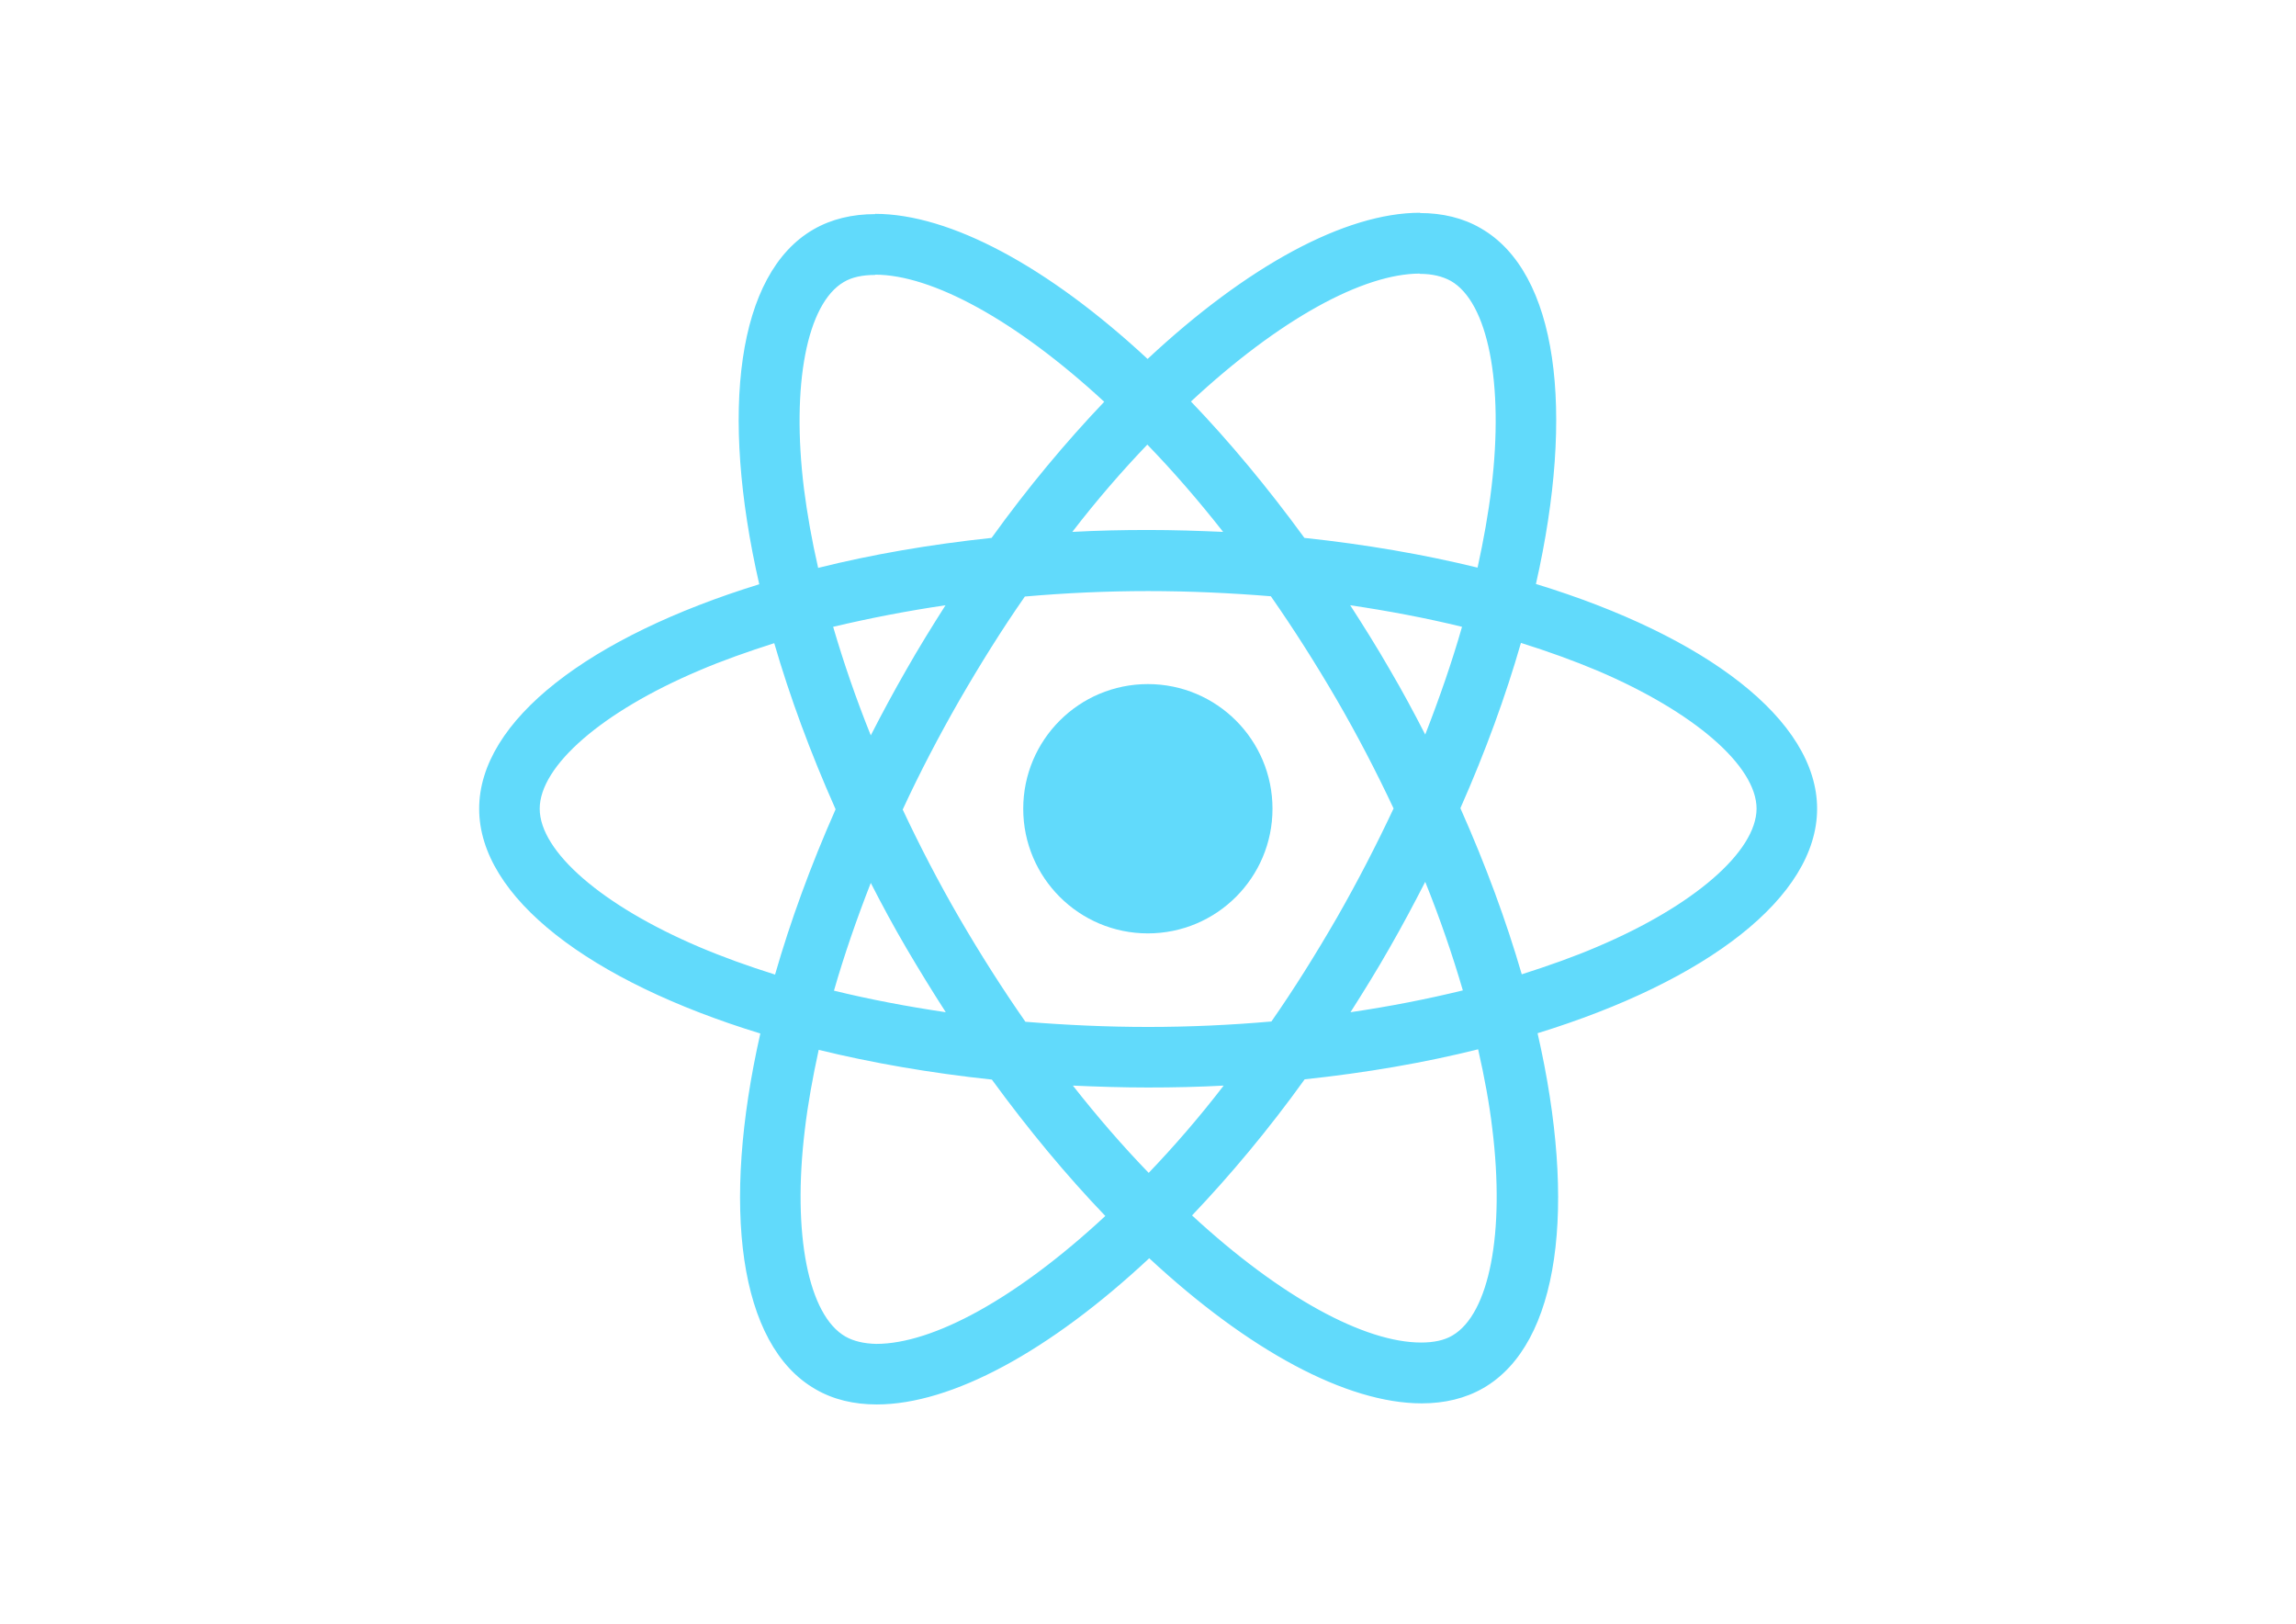
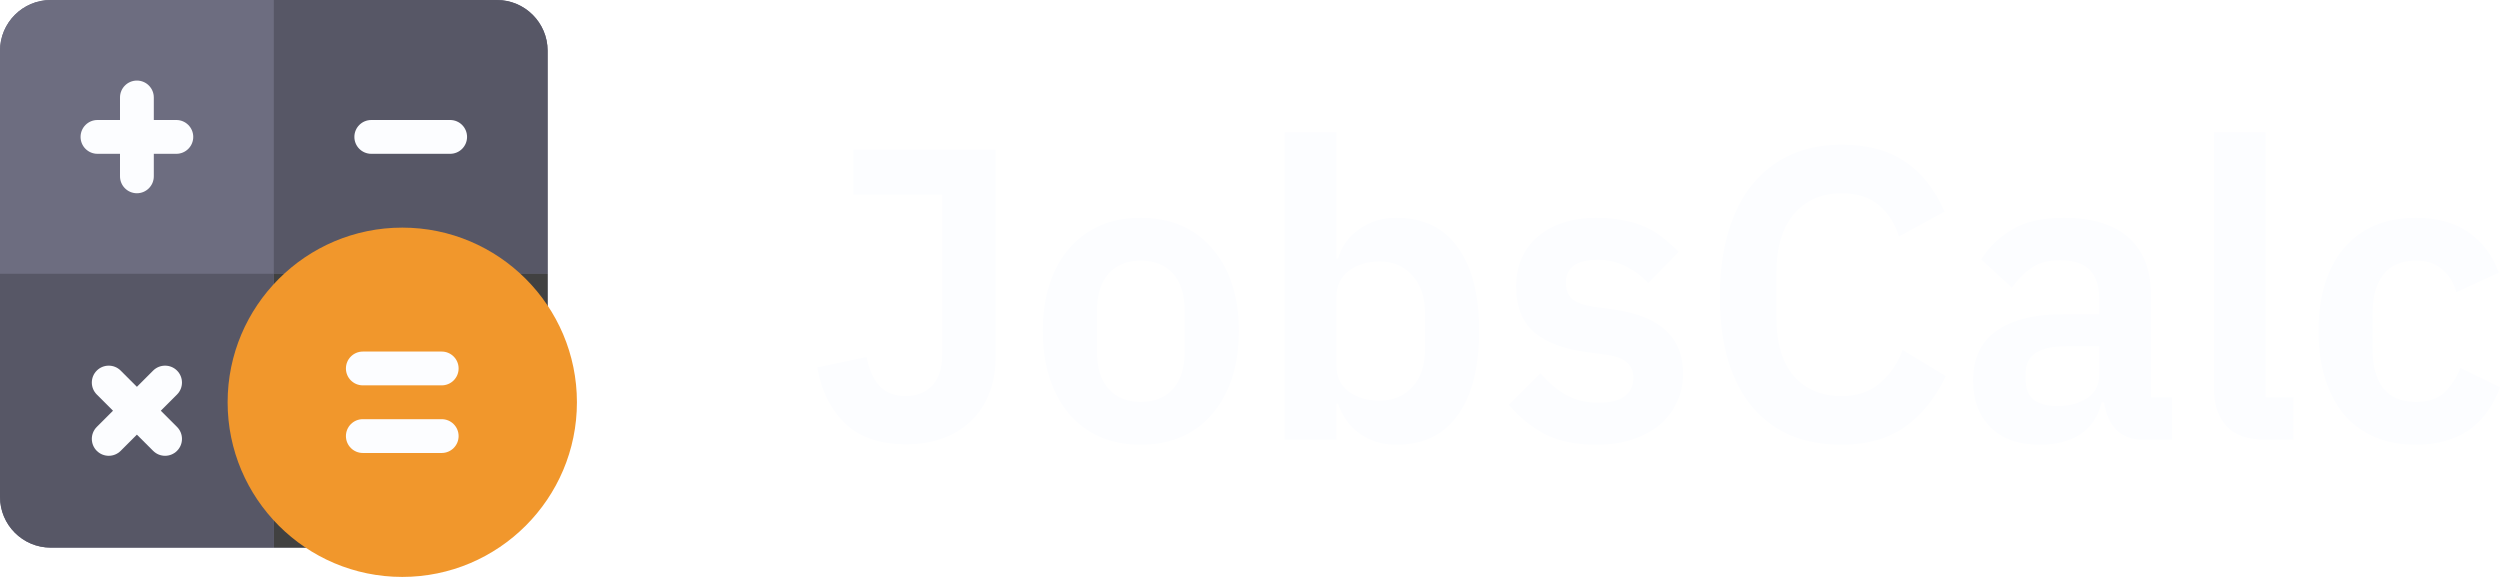
- <svg xmlns="http://www.w3.org/2000/svg" viewBox="0 0 841.9 595.3">
-   <g fill="#61DAFB">
-     <path d="M666.3 296.5c0-32.5-40.7-63.3-103.1-82.4 14.4-63.6 8-114.2-20.2-130.4-6.5-3.8-14.1-5.6-22.4-5.6v22.3c4.6 0 8.3.9 11.4 2.6 13.6 7.8 19.5 37.5 14.9 75.7-1.1 9.4-2.9 19.3-5.1 29.4-19.6-4.8-41-8.5-63.5-10.9-13.5-18.5-27.5-35.3-41.6-50 32.6-30.3 63.2-46.9 84-46.9V78c-27.5 0-63.5 19.6-99.9 53.6-36.4-33.8-72.4-53.2-99.9-53.2v22.3c20.7 0 51.4 16.5 84 46.6-14 14.7-28 31.4-41.3 49.9-22.6 2.4-44 6.1-63.6 11-2.3-10-4-19.7-5.2-29-4.7-38.2 1.1-67.9 14.6-75.8 3-1.8 6.9-2.6 11.5-2.6V78.5c-8.4 0-16 1.8-22.6 5.6-28.1 16.2-34.4 66.7-19.9 130.1-62.2 19.2-102.7 49.9-102.7 82.3 0 32.5 40.7 63.3 103.1 82.4-14.4 63.6-8 114.2 20.2 130.4 6.5 3.8 14.1 5.6 22.5 5.6 27.5 0 63.5-19.6 99.9-53.6 36.4 33.8 72.4 53.2 99.9 53.2 8.4 0 16-1.8 22.6-5.6 28.1-16.2 34.4-66.7 19.9-130.1 62-19.1 102.5-49.9 102.5-82.3zm-130.2-66.7c-3.7 12.9-8.3 26.2-13.5 39.5-4.1-8-8.4-16-13.1-24-4.6-8-9.5-15.8-14.4-23.4 14.2 2.1 27.9 4.7 41 7.9zm-45.8 106.5c-7.8 13.5-15.8 26.3-24.1 38.2-14.9 1.3-30 2-45.2 2-15.1 0-30.2-.7-45-1.9-8.3-11.9-16.4-24.6-24.2-38-7.6-13.1-14.5-26.4-20.8-39.8 6.2-13.4 13.2-26.8 20.7-39.9 7.8-13.5 15.8-26.3 24.1-38.2 14.9-1.3 30-2 45.2-2 15.1 0 30.2.7 45 1.9 8.3 11.9 16.4 24.6 24.2 38 7.6 13.1 14.5 26.4 20.8 39.8-6.3 13.4-13.2 26.8-20.7 39.9zm32.3-13c5.4 13.4 10 26.8 13.8 39.8-13.1 3.2-26.9 5.9-41.2 8 4.9-7.7 9.8-15.6 14.4-23.7 4.6-8 8.9-16.1 13-24.1zM421.2 430c-9.3-9.6-18.6-20.3-27.8-32 9 .4 18.2.7 27.5.7 9.4 0 18.7-.2 27.8-.7-9 11.7-18.3 22.4-27.5 32zm-74.4-58.9c-14.2-2.1-27.9-4.7-41-7.9 3.7-12.9 8.3-26.2 13.5-39.5 4.1 8 8.4 16 13.1 24 4.7 8 9.5 15.8 14.4 23.4zM420.7 163c9.3 9.6 18.6 20.3 27.8 32-9-.4-18.2-.7-27.5-.7-9.4 0-18.7.2-27.8.7 9-11.7 18.3-22.4 27.5-32zm-74 58.9c-4.9 7.7-9.8 15.6-14.4 23.7-4.6 8-8.9 16-13 24-5.4-13.4-10-26.8-13.8-39.8 13.1-3.1 26.9-5.8 41.2-7.9zm-90.5 125.2c-35.4-15.1-58.3-34.9-58.3-50.6 0-15.7 22.9-35.6 58.3-50.6 8.6-3.7 18-7 27.7-10.1 5.7 19.6 13.2 40 22.5 60.9-9.2 20.8-16.6 41.1-22.2 60.6-9.9-3.1-19.3-6.5-28-10.2zM310 490c-13.6-7.8-19.5-37.5-14.9-75.7 1.1-9.4 2.9-19.3 5.1-29.4 19.6 4.8 41 8.5 63.5 10.9 13.5 18.5 27.5 35.3 41.6 50-32.6 30.3-63.2 46.9-84 46.9-4.5-.1-8.3-1-11.3-2.7zm237.2-76.2c4.7 38.2-1.1 67.9-14.6 75.8-3 1.8-6.9 2.6-11.5 2.6-20.7 0-51.4-16.5-84-46.6 14-14.7 28-31.4 41.3-49.9 22.6-2.4 44-6.1 63.6-11 2.3 10.1 4.1 19.8 5.2 29.1zm38.5-66.7c-8.6 3.7-18 7-27.7 10.1-5.7-19.6-13.2-40-22.5-60.9 9.2-20.8 16.6-41.1 22.2-60.6 9.9 3.1 19.3 6.5 28.1 10.2 35.4 15.1 58.3 34.9 58.3 50.6-.1 15.7-23 35.6-58.4 50.6zM320.8 78.4z" />
-     <circle cx="420.9" cy="296.5" r="45.7" />
-     <path d="M520.5 78.1z" />
-   </g>
+ <svg xmlns="http://www.w3.org/2000/svg" width="208" height="48" viewBox="0 0 208 48" fill="none">
+   <path d="M82.83 12.452V29.808C82.83 30.892 82.651 31.872 82.292 32.747C81.956 33.623 81.463 34.372 80.812 34.995C80.185 35.617 79.411 36.101 78.492 36.447C77.573 36.793 76.542 36.965 75.398 36.965C73.224 36.965 71.531 36.389 70.32 35.237C69.11 34.061 68.336 32.505 68 30.569L72.103 29.705C72.304 30.742 72.663 31.549 73.179 32.125C73.717 32.678 74.445 32.955 75.365 32.955C76.239 32.955 76.956 32.678 77.517 32.125C78.1 31.549 78.391 30.673 78.391 29.497V16.186H70.993V12.452H82.83Z" fill="#FCFDFF" />
+   <path d="M94.9 37C93.644 37 92.512 36.781 91.504 36.343C90.517 35.905 89.665 35.271 88.948 34.441C88.253 33.612 87.715 32.621 87.334 31.468C86.953 30.293 86.762 28.979 86.762 27.527C86.762 26.075 86.953 24.772 87.334 23.62C87.715 22.467 88.253 21.488 88.948 20.681C89.665 19.851 90.517 19.217 91.504 18.779C92.512 18.341 93.644 18.122 94.9 18.122C96.155 18.122 97.287 18.341 98.296 18.779C99.305 19.217 100.157 19.851 100.852 20.681C101.57 21.488 102.119 22.467 102.5 23.62C102.881 24.772 103.072 26.075 103.072 27.527C103.072 28.979 102.881 30.293 102.5 31.468C102.119 32.621 101.57 33.612 100.852 34.441C100.157 35.271 99.305 35.905 98.296 36.343C97.287 36.781 96.155 37 94.9 37ZM94.9 33.439C96.043 33.439 96.94 33.082 97.59 32.367C98.24 31.652 98.565 30.604 98.565 29.221V25.867C98.565 24.507 98.24 23.47 97.59 22.755C96.94 22.041 96.043 21.683 94.9 21.683C93.779 21.683 92.894 22.041 92.243 22.755C91.593 23.47 91.268 24.507 91.268 25.867V29.221C91.268 30.604 91.593 31.652 92.243 32.367C92.894 33.082 93.779 33.439 94.9 33.439Z" fill="#FCFDFF" />
+   <path d="M106.888 11H111.192V21.511H111.327C111.64 20.473 112.234 19.655 113.109 19.056C113.983 18.433 115.003 18.122 116.169 18.122C118.411 18.122 120.115 18.941 121.28 20.577C122.469 22.191 123.063 24.507 123.063 27.527C123.063 30.569 122.469 32.909 121.28 34.545C120.115 36.182 118.411 37 116.169 37C115.003 37 113.983 36.689 113.109 36.066C112.257 35.444 111.663 34.614 111.327 33.577H111.192V36.585H106.888V11ZM114.79 33.335C115.911 33.335 116.819 32.955 117.514 32.194C118.209 31.433 118.557 30.408 118.557 29.117V26.005C118.557 24.715 118.209 23.689 117.514 22.928C116.819 22.145 115.911 21.753 114.79 21.753C113.759 21.753 112.896 22.018 112.201 22.548C111.528 23.078 111.192 23.781 111.192 24.657V30.396C111.192 31.341 111.528 32.067 112.201 32.575C112.896 33.082 113.759 33.335 114.79 33.335Z" fill="#FCFDFF" />
+   <path d="M132.802 37C131.12 37 129.708 36.712 128.565 36.136C127.421 35.536 126.412 34.718 125.538 33.681L128.161 31.053C128.811 31.814 129.517 32.413 130.28 32.851C131.064 33.289 131.961 33.508 132.97 33.508C134.001 33.508 134.741 33.324 135.189 32.955C135.66 32.586 135.896 32.079 135.896 31.433C135.896 30.903 135.727 30.488 135.391 30.189C135.077 29.866 134.528 29.647 133.743 29.532L131.995 29.29C130.089 29.036 128.632 28.483 127.623 27.63C126.637 26.754 126.143 25.487 126.143 23.827C126.143 22.951 126.3 22.168 126.614 21.476C126.928 20.762 127.376 20.162 127.959 19.678C128.542 19.171 129.237 18.791 130.044 18.537C130.874 18.261 131.793 18.122 132.802 18.122C133.654 18.122 134.405 18.192 135.055 18.33C135.727 18.445 136.333 18.629 136.871 18.883C137.409 19.113 137.902 19.413 138.35 19.782C138.799 20.128 139.236 20.52 139.662 20.957L137.14 23.55C136.624 22.997 136.008 22.536 135.29 22.168C134.573 21.799 133.788 21.614 132.936 21.614C131.995 21.614 131.311 21.787 130.885 22.133C130.481 22.479 130.28 22.928 130.28 23.481C130.28 24.081 130.448 24.542 130.784 24.864C131.143 25.164 131.737 25.383 132.566 25.521L134.349 25.763C138.137 26.317 140.032 28.091 140.032 31.088C140.032 31.964 139.853 32.77 139.494 33.508C139.158 34.222 138.676 34.845 138.048 35.375C137.42 35.882 136.658 36.285 135.761 36.585C134.887 36.862 133.9 37 132.802 37Z" fill="#FCFDFF" />
+   <path d="M153.215 37C151.668 37 150.267 36.746 149.011 36.239C147.778 35.709 146.713 34.925 145.817 33.888C144.942 32.851 144.27 31.572 143.799 30.05C143.328 28.506 143.093 26.72 143.093 24.692C143.093 22.663 143.328 20.865 143.799 19.298C144.27 17.707 144.942 16.382 145.817 15.322C146.713 14.239 147.778 13.42 149.011 12.867C150.267 12.314 151.668 12.037 153.215 12.037C155.322 12.037 157.071 12.498 158.461 13.42C159.851 14.342 160.961 15.737 161.79 17.604L157.99 19.678C157.654 18.595 157.105 17.73 156.342 17.085C155.58 16.417 154.538 16.082 153.215 16.082C151.556 16.082 150.233 16.659 149.247 17.811C148.283 18.964 147.801 20.577 147.801 22.652V26.455C147.801 28.552 148.283 30.166 149.247 31.295C150.233 32.402 151.556 32.955 153.215 32.955C154.538 32.955 155.614 32.586 156.443 31.848C157.295 31.111 157.912 30.2 158.293 29.117L161.891 31.295C161.039 33.093 159.907 34.499 158.495 35.513C157.082 36.504 155.322 37 153.215 37Z" fill="#FCFDFF" />
+   <path d="M178.322 36.585C177.38 36.585 176.629 36.309 176.069 35.755C175.531 35.179 175.194 34.418 175.06 33.473H174.858C174.567 34.649 173.973 35.536 173.076 36.136C172.179 36.712 171.069 37 169.747 37C167.953 37 166.574 36.516 165.61 35.548C164.646 34.58 164.164 33.289 164.164 31.675C164.164 29.808 164.814 28.425 166.115 27.527C167.415 26.605 169.265 26.144 171.663 26.144H174.656V24.83C174.656 23.816 174.399 23.032 173.883 22.479C173.367 21.925 172.538 21.649 171.394 21.649C170.386 21.649 169.567 21.879 168.94 22.34C168.334 22.778 167.819 23.308 167.393 23.931L164.837 21.58C165.487 20.543 166.35 19.713 167.426 19.09C168.502 18.445 169.926 18.122 171.697 18.122C174.073 18.122 175.878 18.675 177.111 19.782C178.344 20.888 178.961 22.479 178.961 24.553V33.059H180.709V36.585H178.322ZM171.193 33.785C172.157 33.785 172.975 33.566 173.647 33.128C174.32 32.69 174.656 32.044 174.656 31.192V28.806H171.899C169.657 28.806 168.536 29.543 168.536 31.019V31.606C168.536 32.344 168.76 32.897 169.209 33.266C169.679 33.612 170.341 33.785 171.193 33.785Z" fill="#FCFDFF" />
+   <path d="M188.497 36.585C187.018 36.585 185.931 36.205 185.236 35.444C184.541 34.684 184.193 33.612 184.193 32.229V11H188.497V33.059H190.818V36.585H188.497Z" fill="#FCFDFF" />
+   <path d="M201.005 37C199.705 37 198.55 36.781 197.542 36.343C196.533 35.905 195.681 35.271 194.986 34.441C194.313 33.612 193.798 32.621 193.439 31.468C193.08 30.293 192.901 28.979 192.901 27.527C192.901 26.075 193.08 24.772 193.439 23.62C193.798 22.467 194.313 21.488 194.986 20.681C195.681 19.851 196.533 19.217 197.542 18.779C198.55 18.341 199.705 18.122 201.005 18.122C202.776 18.122 204.234 18.526 205.377 19.332C206.543 20.139 207.383 21.257 207.899 22.686L204.368 24.311C204.166 23.55 203.785 22.928 203.225 22.444C202.687 21.937 201.947 21.683 201.005 21.683C199.795 21.683 198.887 22.075 198.281 22.859C197.699 23.643 197.407 24.668 197.407 25.936V29.221C197.407 30.488 197.699 31.514 198.281 32.298C198.887 33.059 199.795 33.439 201.005 33.439C202.037 33.439 202.832 33.174 203.393 32.644C203.953 32.09 204.391 31.41 204.704 30.604L208 32.229C207.417 33.819 206.532 35.018 205.343 35.825C204.155 36.608 202.709 37 201.005 37Z" fill="#FCFDFF" />
+   <path d="M41.344 0H4.219C1.893 0 0 1.893 0 4.219V41.344C0 43.67 1.893 45.562 4.219 45.562H31.969C32.342 45.562 32.699 45.414 32.963 45.151L45.151 32.963C45.414 32.699 45.562 32.342 45.562 31.969V4.219C45.562 1.893 43.67 0 41.344 0Z" fill="#6D6D80" />
+   <path d="M22.781 0H4.219C1.893 0 0 1.893 0 4.219V22.781H22.781V0Z" fill="#6D6D80" />
+   <path d="M45.562 22.781V4.219C45.562 1.893 43.67 0 41.344 0H22.781V22.781H45.562Z" fill="#575766" />
+   <path d="M22.781 22.781V45.562H31.969C32.342 45.562 32.699 45.414 32.963 45.151L45.151 32.963C45.414 32.699 45.562 32.342 45.562 31.969V22.781H22.781ZM44.156 31.969H44.157H44.156Z" fill="#414141" />
+   <path d="M0 22.781V41.344C0 43.67 1.893 45.562 4.219 45.562H22.781V22.781H0Z" fill="#575766" />
+   <path d="M14.672 9.984H12.797V8.109C12.797 7.333 12.167 6.703 11.391 6.703C10.614 6.703 9.984 7.333 9.984 8.109V9.984H8.109C7.333 9.984 6.703 10.614 6.703 11.391C6.703 12.167 7.333 12.797 8.109 12.797H9.984V14.672C9.984 15.448 10.614 16.078 11.391 16.078C12.167 16.078 12.797 15.448 12.797 14.672V12.797H14.672C15.448 12.797 16.078 12.167 16.078 11.391C16.078 10.614 15.448 9.984 14.672 9.984Z" fill="#FCFDFF" />
+   <path d="M37.453 12.797H30.891C30.114 12.797 29.484 12.167 29.484 11.391C29.484 10.614 30.114 9.984 30.891 9.984H37.453C38.23 9.984 38.859 10.614 38.859 11.391C38.859 12.167 38.23 12.797 37.453 12.797Z" fill="#FCFDFF" />
+   <path d="M13.379 34.172L14.729 32.822C15.278 32.273 15.278 31.383 14.729 30.834C14.18 30.285 13.289 30.285 12.74 30.834L11.391 32.183L10.041 30.834C9.492 30.285 8.602 30.285 8.052 30.834C7.503 31.383 7.503 32.273 8.052 32.822L9.402 34.172L8.052 35.521C7.503 36.071 7.503 36.961 8.052 37.51C8.327 37.785 8.687 37.922 9.047 37.922C9.407 37.922 9.767 37.785 10.041 37.51L11.39 36.161L12.74 37.51C13.014 37.785 13.374 37.922 13.734 37.922C14.094 37.922 14.454 37.785 14.729 37.51C15.278 36.961 15.278 36.071 14.729 35.521L13.379 34.172Z" fill="#FCFDFF" />
+   <path d="M33.469 48C25.456 48 18.938 41.481 18.938 33.469C18.938 25.456 25.456 18.938 33.469 18.938C41.481 18.938 48 25.456 48 33.469C48 41.481 41.481 48 33.469 48Z" fill="#F1972C" />
+   <path d="M36.75 37.688H30.188C29.411 37.688 28.781 37.058 28.781 36.281C28.781 35.505 29.411 34.875 30.188 34.875H36.75C37.527 34.875 38.156 35.505 38.156 36.281C38.156 37.058 37.527 37.688 36.75 37.688Z" fill="#FCFDFF" />
+   <path d="M36.75 32.062H30.188C29.411 32.062 28.781 31.433 28.781 30.656C28.781 29.88 29.411 29.25 30.188 29.25H36.75C37.527 29.25 38.156 29.88 38.156 30.656C38.156 31.433 37.527 32.062 36.75 32.062Z" fill="#FCFDFF" />
</svg>
